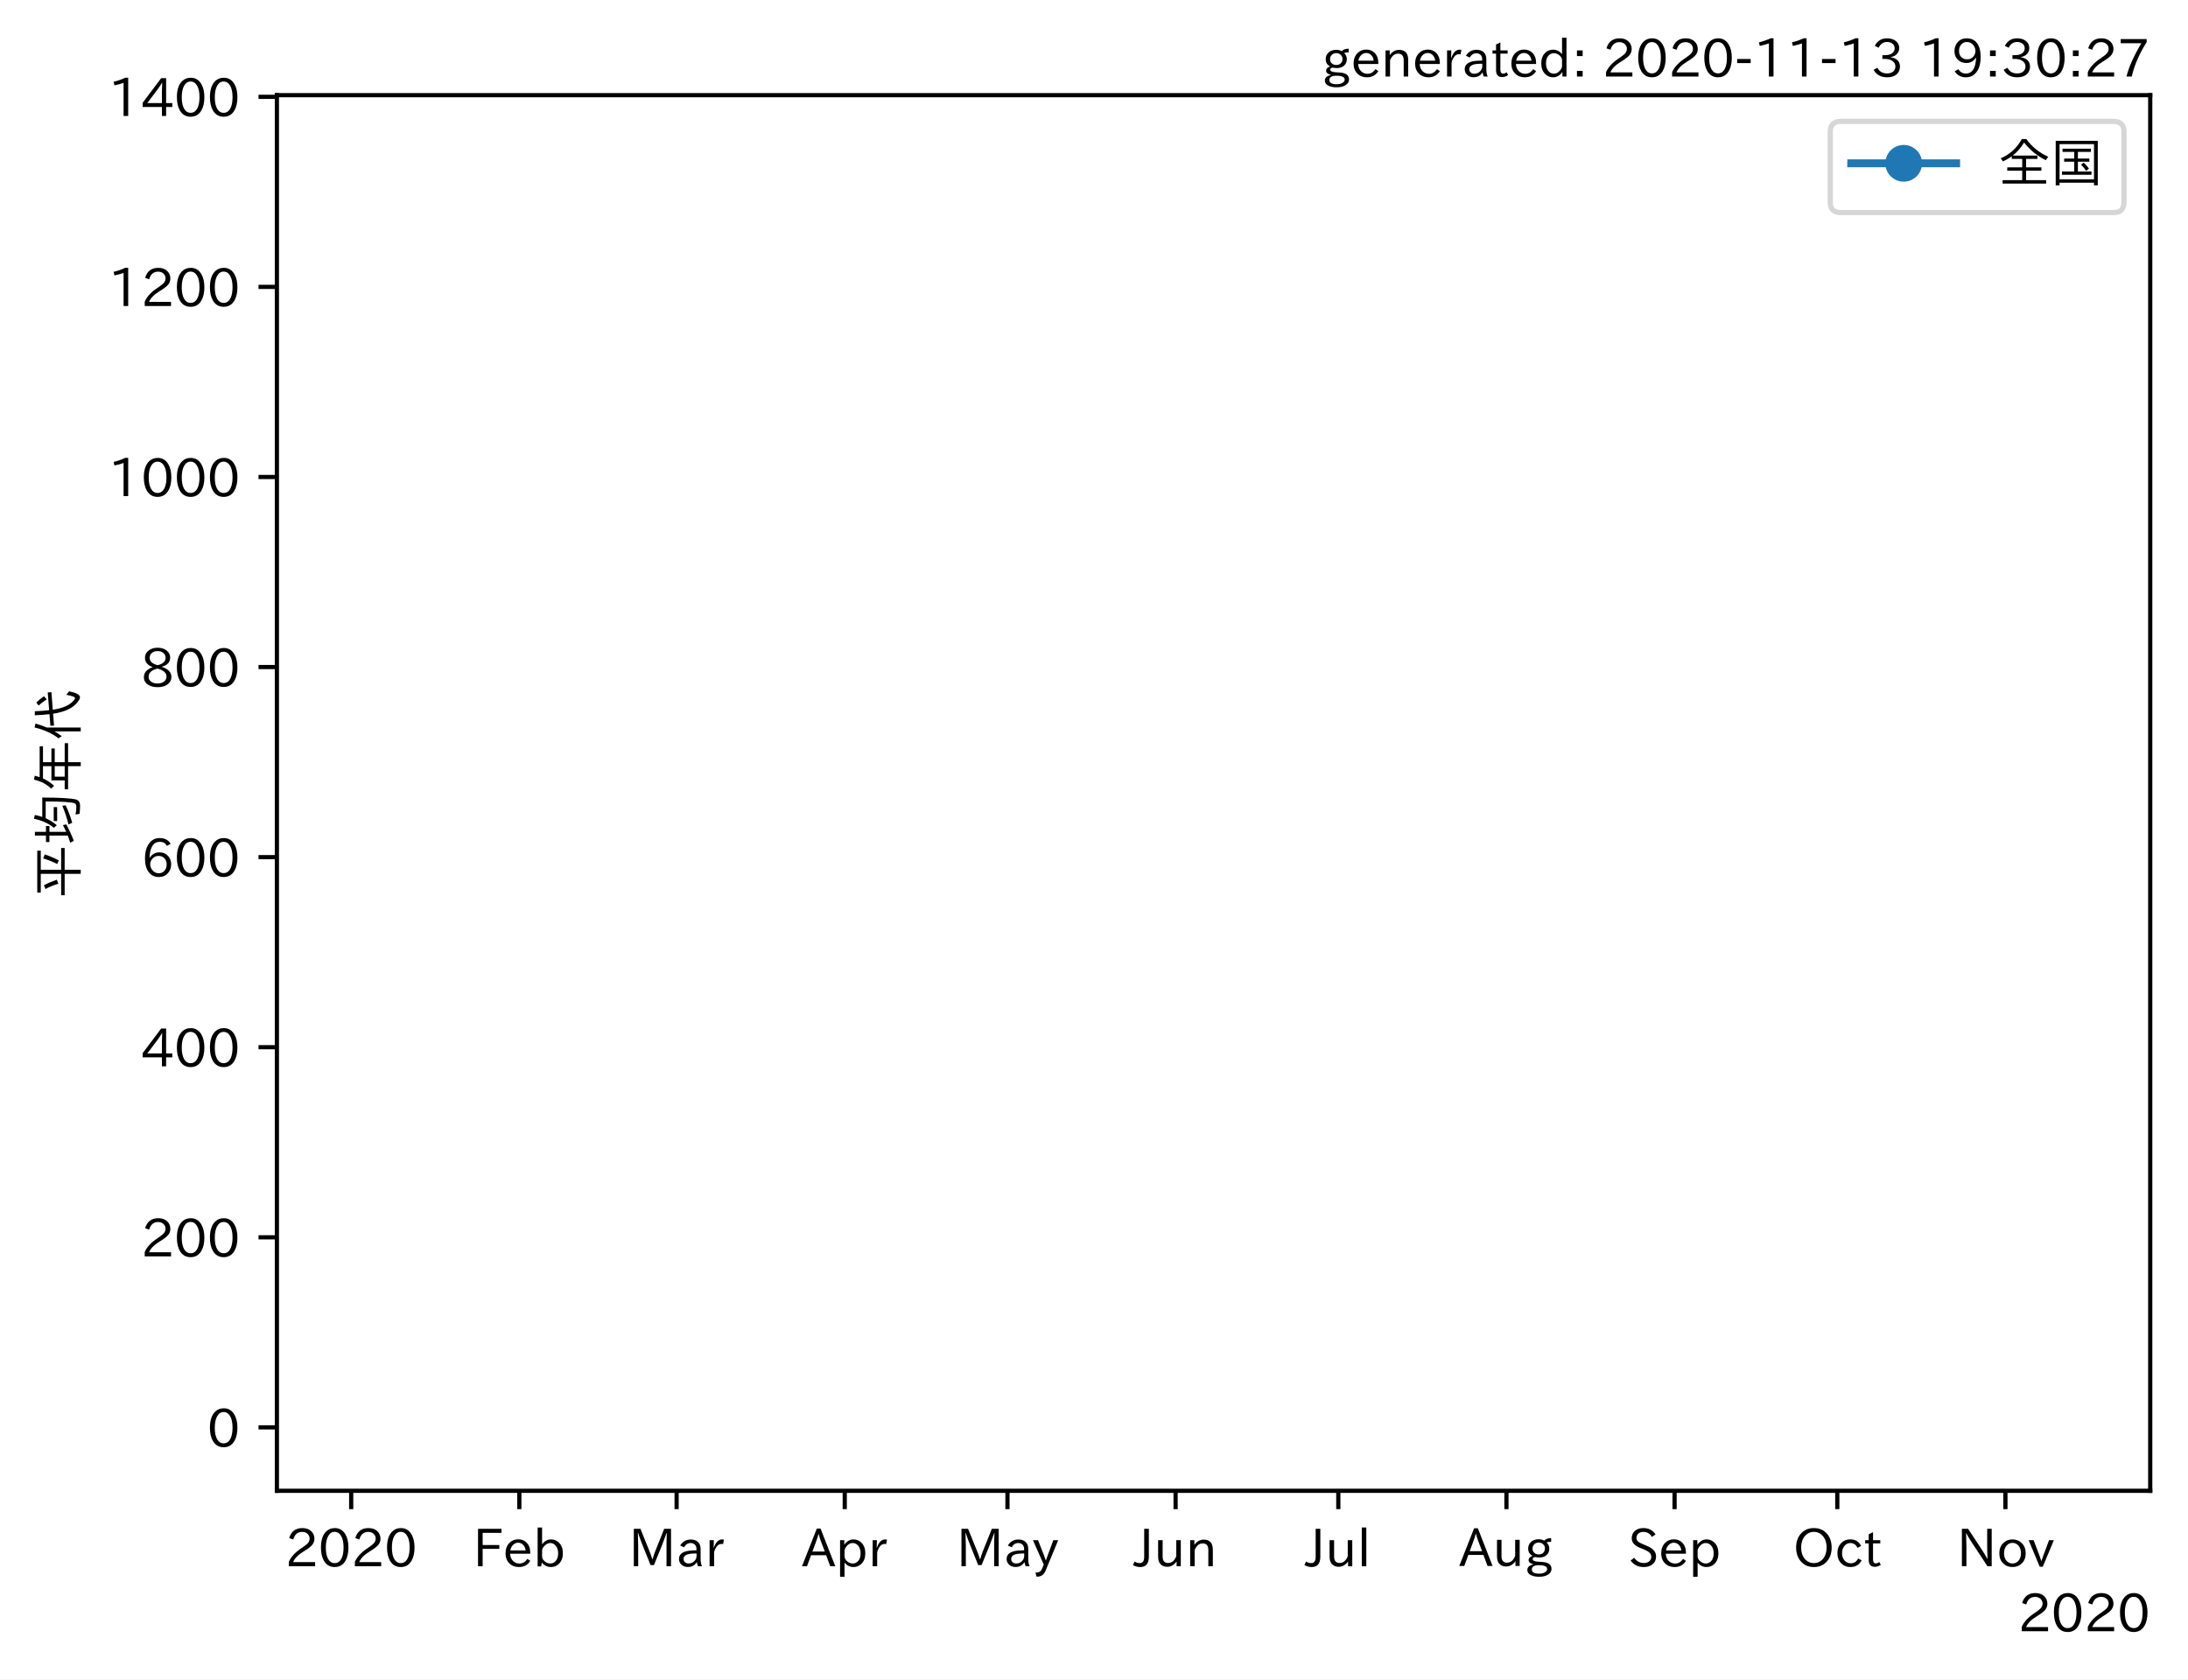
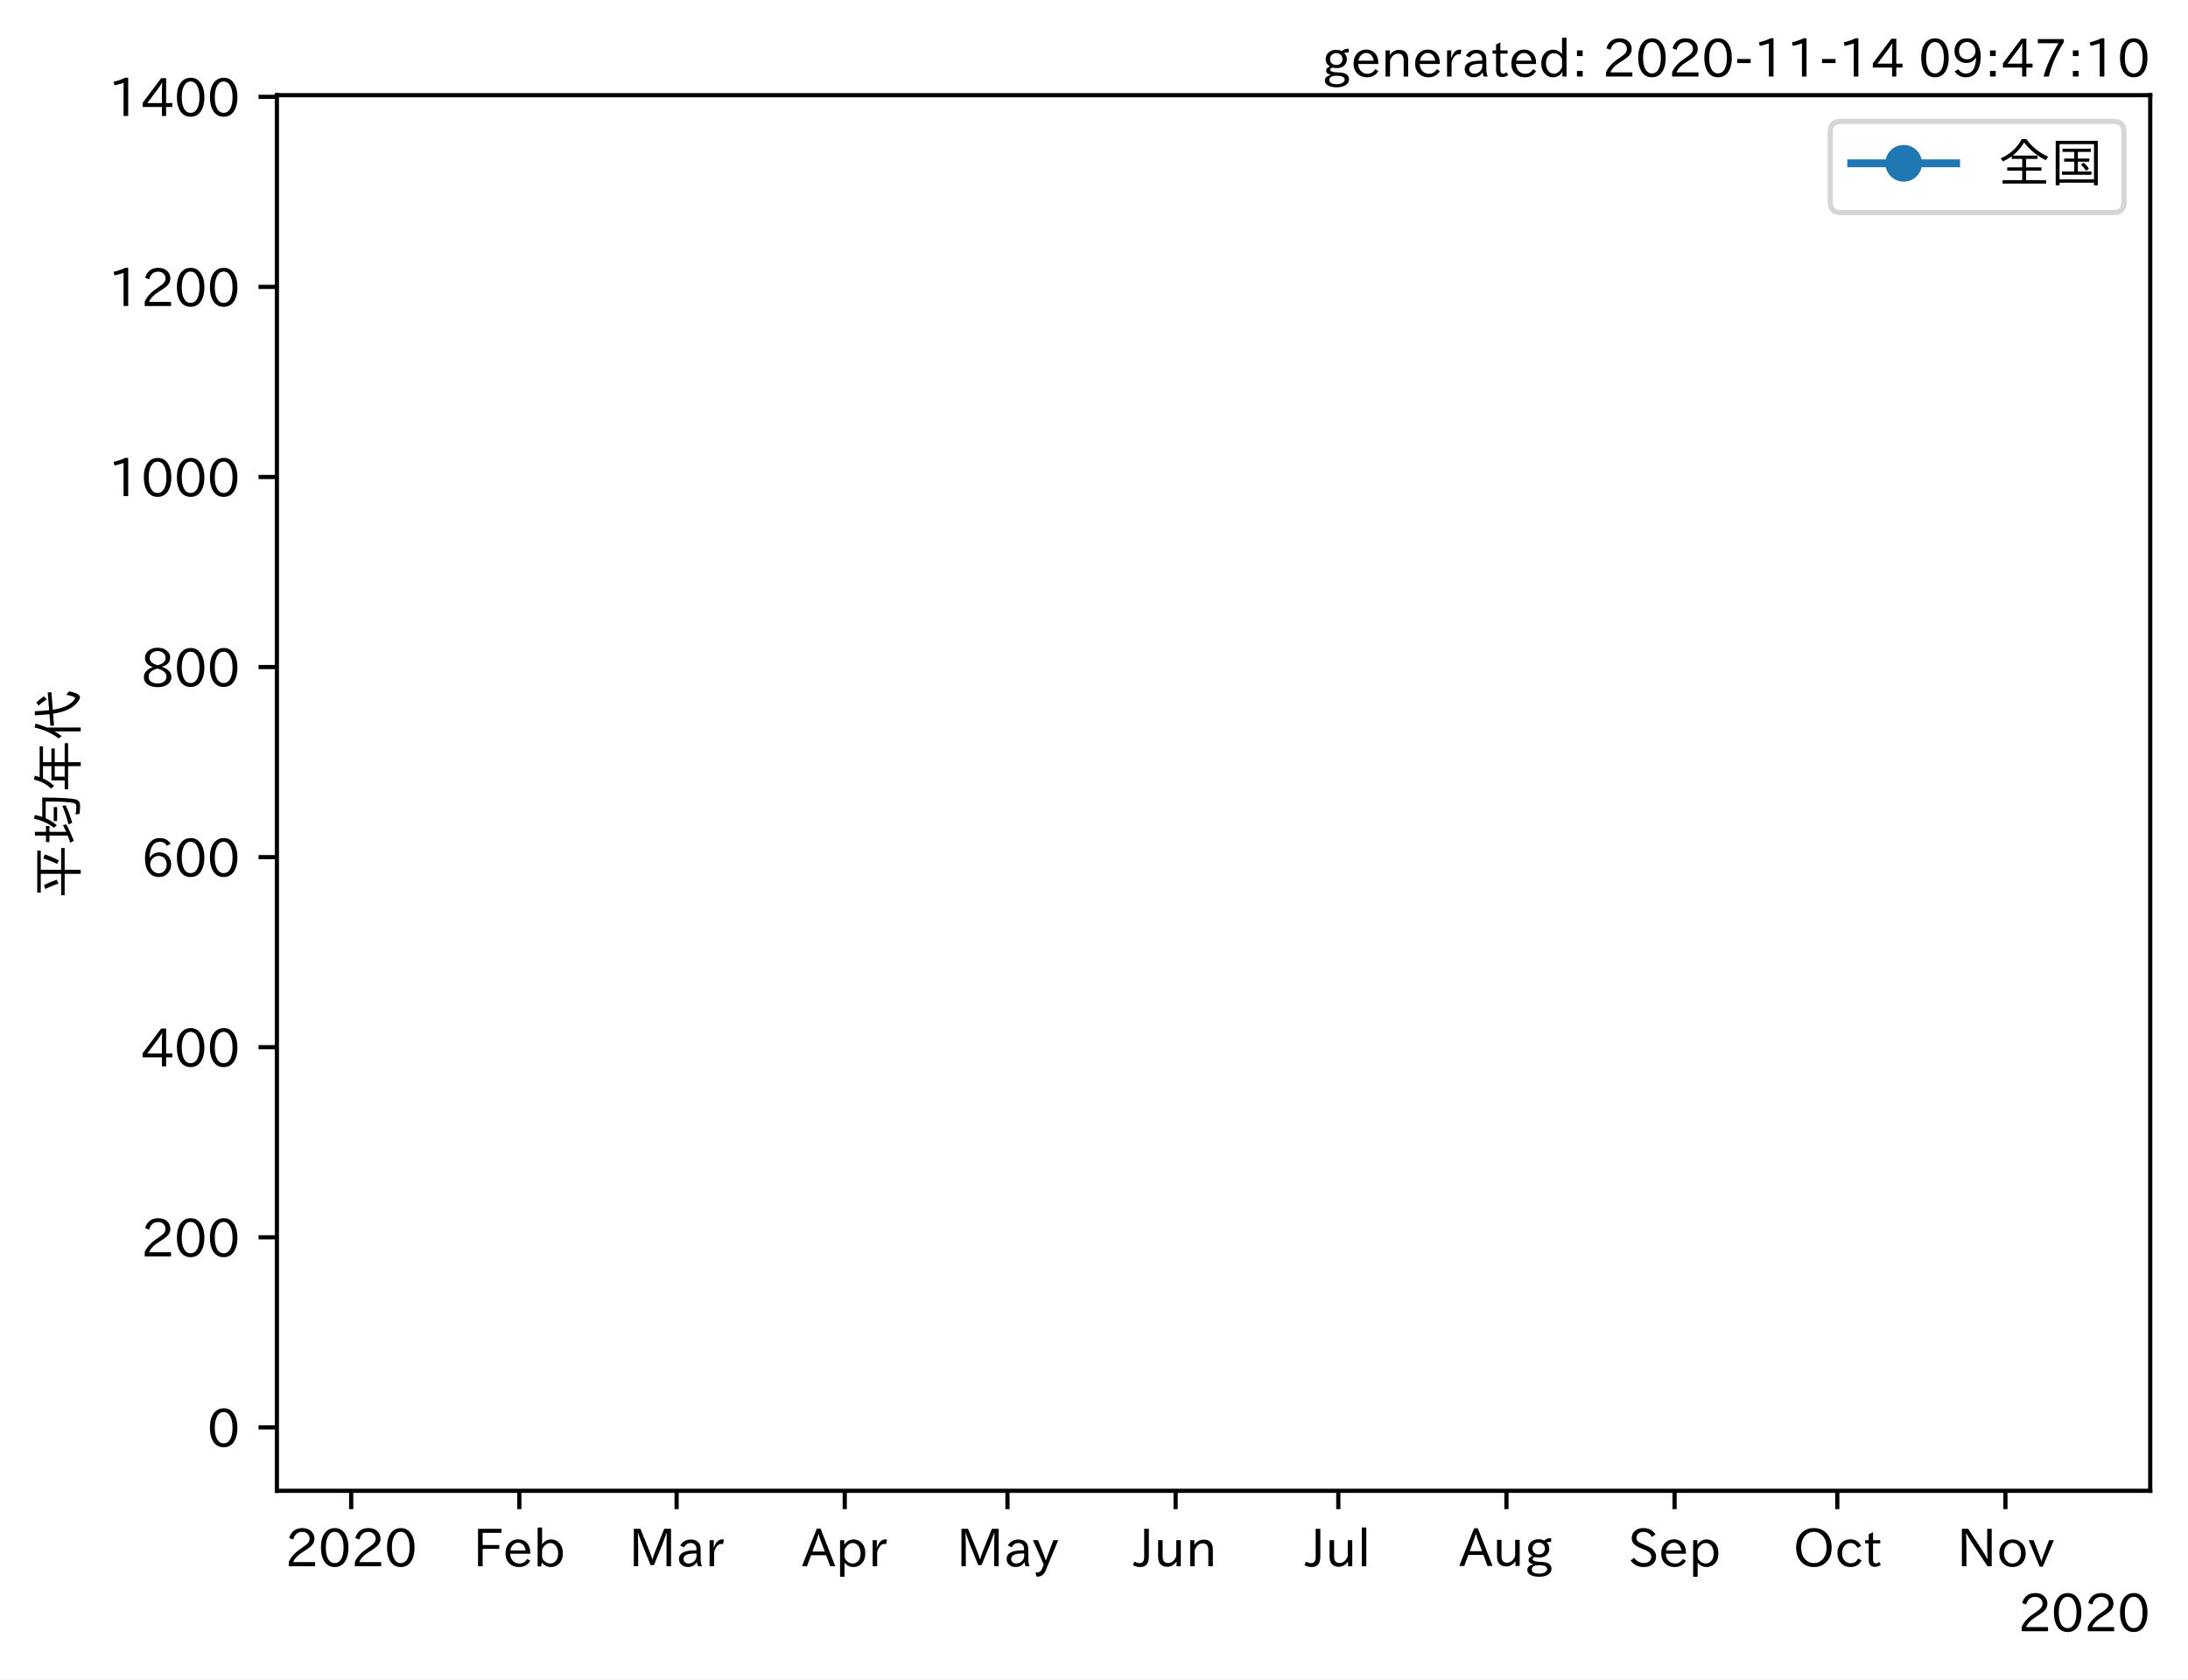
<svg xmlns="http://www.w3.org/2000/svg" xmlns:xlink="http://www.w3.org/1999/xlink" height="320.24pt" version="1.1" viewBox="0 0 417.104 320.24" width="417.104pt">
  <defs>
    <style type="text/css">*{stroke-linecap:butt;stroke-linejoin:round;}</style>
  </defs>
  <g id="figure_1">
    <g id="patch_1">
      <path d="M 0 320.24  L 417.104 320.24  L 417.104 0  L 0 0  z " style="fill:#ffffff;" />
    </g>
    <g id="axes_1">
      <g id="patch_2">
        <path d="M 52.784 284.259  L 409.904 284.259  L 409.904 18.147  L 52.784 18.147  z " style="fill:#ffffff;" />
      </g>
      <g id="matplotlib.axis_1">
        <g id="xtick_1">
          <g id="line2d_1">
            <defs>
-               <path d="M 0 0  L 0 3.5  " id="mded2add7dd" style="stroke:#000000;stroke-width:0.8;" />
+               <path d="M 0 0  L 0 3.5  " id="m4d1374d132" style="stroke:#000000;stroke-width:0.8;" />
            </defs>
            <g>
-               <use style="stroke:#000000;stroke-width:0.8;" x="66.949" xlink:href="#mded2add7dd" y="284.259" />
+               <use style="stroke:#000000;stroke-width:0.8;" x="66.949" xlink:href="#m4d1374d132" y="284.259" />
            </g>
          </g>
          <g id="text_1">
            <g transform="translate(54.35236 298.7493)scale(0.1 -0.1)">
              <defs>
                <path d="M 57.172 0.984  L 6.984 0.984  L 6.984 9.281  Q 12.891 23.047 29.594 34.422  L 32.375 36.281  Q 40.922 42.141 43.609 45.406  Q 46.688 49.266 46.688 53.812  Q 46.688 58.938 43.062 62.547  Q 39.062 66.547 32.562 66.547  Q 19.531 66.547 15.484 52  L 7.766 54.781  Q 13.328 73.828 33.062 73.828  Q 43.844 73.828 50.25 67.438  Q 55.859 61.672 55.859 53.516  Q 55.859 47.469 52.25 42.531  Q 48.922 37.75 36.969 30.281  L 34.859 29  Q 19.625 19.578 15.281 8.891  L 57.172 8.891  z " id="IPAexGothic-50" />
                <path d="M 31.844 73.828  Q 45.016 73.828 52.094 61.625  Q 57.719 51.953 57.719 36.625  Q 57.719 21.438 52.094 11.578  Q 45.125 -0.484 31.5 -0.484  Q 17.922 -0.484 10.938 11.578  Q 5.328 21.438 5.328 36.719  Q 5.328 58.016 15.625 67.719  Q 22.172 73.828 31.844 73.828  z M 31.5 66.656  Q 23.688 66.656 19.188 58.734  Q 14.594 50.734 14.594 36.625  Q 14.594 22.75 19.094 14.797  Q 23.641 6.984 31.5 6.984  Q 40.922 6.984 45.453 18.016  Q 48.438 25.344 48.438 37.109  Q 48.438 50.875 43.844 58.734  Q 39.203 66.656 31.5 66.656  z " id="IPAexGothic-48" />
              </defs>
              <use xlink:href="#IPAexGothic-50" />
              <use x="62.988" xlink:href="#IPAexGothic-48" />
              <use x="125.977" xlink:href="#IPAexGothic-50" />
              <use x="188.965" xlink:href="#IPAexGothic-48" />
            </g>
          </g>
        </g>
        <g id="xtick_2">
          <g id="line2d_2">
            <g>
-               <use style="stroke:#000000;stroke-width:0.8;" x="99.001" xlink:href="#mded2add7dd" y="284.259" />
+               <use style="stroke:#000000;stroke-width:0.8;" x="99.001" xlink:href="#m4d1374d132" y="284.259" />
            </g>
          </g>
          <g id="text_2">
            <g transform="translate(90.17768 298.7493)scale(0.1 -0.1)">
              <defs>
                <path d="M 54.203 64.703  L 18.312 64.703  L 18.312 41.5  L 50.094 41.5  L 50.094 34.188  L 18.312 34.188  L 18.312 0.984  L 9.516 0.984  L 9.516 72.406  L 54.203 72.406  z " id="IPAexGothic-70" />
                <path d="M 13.484 24.906  Q 13.922 16.266 18.891 11.281  Q 23.969 6.203 31.203 6.203  Q 40.719 6.203 46.297 15.094  L 51.906 11.375  Q 44.828 -0.484 30.172 -0.484  Q 19.094 -0.484 11.969 6.594  Q 4.781 13.812 4.781 25.641  Q 4.781 38.188 12.312 45.703  Q 19 52.391 29 52.391  Q 38.422 52.391 44.781 46.188  Q 51.906 38.969 51.906 26.906  L 51.906 24.906  z M 43.062 31.203  Q 42.328 37.984 38.281 41.891  Q 34.281 45.906 28.812 45.906  Q 22.469 45.906 17.969 40.484  Q 14.891 36.812 13.969 31.203  z " id="IPAexGothic-101" />
                <path d="M 17.578 42.672  Q 24.219 52.203 34.672 52.203  Q 43.562 52.203 49.859 45.906  Q 57.172 38.578 57.172 25.688  Q 57.172 13.094 49.859 5.812  Q 43.562 -0.484 34.469 -0.484  Q 24.359 -0.484 17 8.062  L 15.766 0.688  L 9.078 0.688  L 9.078 74.906  L 17.578 74.906  z M 17.578 31.203  L 17.578 19.578  Q 17.578 13.875 23.875 9.375  Q 28.172 6.297 33.109 6.297  Q 38.875 6.297 42.875 10.297  Q 48.188 15.766 48.188 25.484  Q 48.188 34.281 43.797 39.891  Q 39.453 45.312 33.203 45.312  Q 27.484 45.312 22.469 40.281  Q 17.578 35.406 17.578 31.203  z " id="IPAexGothic-98" />
              </defs>
              <use xlink:href="#IPAexGothic-70" />
              <use x="57.178" xlink:href="#IPAexGothic-101" />
              <use x="114.062" xlink:href="#IPAexGothic-98" />
            </g>
          </g>
        </g>
        <g id="xtick_3">
          <g id="line2d_3">
            <g>
-               <use style="stroke:#000000;stroke-width:0.8;" x="128.985" xlink:href="#mded2add7dd" y="284.259" />
+               <use style="stroke:#000000;stroke-width:0.8;" x="128.985" xlink:href="#m4d1374d132" y="284.259" />
            </g>
          </g>
          <g id="text_3">
            <g transform="translate(119.8758 298.7493)scale(0.1 -0.1)">
              <defs>
                <path d="M 80.422 0.984  L 71.828 0.984  L 71.828 39.594  Q 71.828 51.266 72.406 64.594  L 72.016 64.594  Q 68.062 53.266 63.531 41.797  L 47.906 3.266  L 41.406 3.266  L 25.641 42.578  Q 20.75 54.781 17.625 64.703  L 17.234 64.703  Q 17.828 48.922 17.828 39.891  L 17.828 0.984  L 9.516 0.984  L 9.516 72.406  L 22.125 72.406  L 39.109 30.375  Q 42.141 23 44.828 14.156  L 45.125 14.156  Q 47.312 22.125 50.531 30.172  L 67.438 72.406  L 80.422 72.406  z " id="IPAexGothic-77" />
                <path d="M 49.312 0.984  L 41.75 0.984  Q 39.984 4.734 39.547 8.688  L 39.203 8.688  Q 33.547 -0.391 22.312 -0.391  Q 14.594 -0.391 9.719 4.5  Q 5.422 8.797 5.422 14.984  Q 5.422 30.422 32.031 31.203  L 38.719 31.391  L 38.719 33.984  Q 38.719 39.203 35.75 42.188  Q 32.625 45.312 27.734 45.312  Q 19.344 45.312 15.141 37.156  L 7.719 40.578  Q 14.656 52 27.938 52  Q 37.109 52 42.047 46.875  Q 46.625 42.281 46.625 33.891  L 46.625 15.578  Q 46.625 6.25 49.312 0.984  z M 38.922 25.391  L 33.453 25.297  Q 14.109 24.859 14.109 14.891  Q 14.109 11.375 16.406 9.078  Q 19.234 6.297 23.828 6.297  Q 30.219 6.297 34.906 10.984  Q 38.922 15.141 38.922 21  z " id="IPAexGothic-97" />
                <path d="M 36.078 51.812  L 34.578 43.266  Q 32.906 43.609 31.594 43.609  Q 25.828 43.609 22.078 38.188  Q 17.391 31.344 17.391 26.172  L 17.391 0.984  L 8.797 0.984  L 8.797 50.781  L 16.891 50.781  L 16.5 35.984  L 16.703 35.984  Q 22.219 52.203 32.766 52.203  Q 34.469 52.203 36.078 51.812  z " id="IPAexGothic-114" />
              </defs>
              <use xlink:href="#IPAexGothic-77" />
              <use x="90.186" xlink:href="#IPAexGothic-97" />
              <use x="145.166" xlink:href="#IPAexGothic-114" />
            </g>
          </g>
        </g>
        <g id="xtick_4">
          <g id="line2d_4">
            <g>
-               <use style="stroke:#000000;stroke-width:0.8;" x="161.037" xlink:href="#mded2add7dd" y="284.259" />
+               <use style="stroke:#000000;stroke-width:0.8;" x="161.037" xlink:href="#m4d1374d132" y="284.259" />
            </g>
          </g>
          <g id="text_4">
            <g transform="translate(152.8948 298.7493)scale(0.1 -0.1)">
              <defs>
                <path d="M 63.375 0.984  L 53.812 0.984  L 45.906 22.016  L 17.188 22.016  L 9.422 0.984  L -0.094 0.984  L 28.219 72.906  L 35.297 72.906  z M 43.406 29.109  L 36.188 48.094  Q 33.203 56.062 31.688 62.5  L 31.391 62.5  Q 29.641 55.672 26.812 48.094  L 19.734 29.109  z " id="IPAexGothic-65" />
                <path d="M 16.797 42  Q 23.828 52.203 34.469 52.203  Q 43.266 52.203 49.562 45.906  Q 56.891 38.578 56.891 25.688  Q 56.891 13.141 49.656 5.812  Q 43.359 -0.484 34.375 -0.484  Q 24.516 -0.484 17.281 7.766  L 17.281 -19  L 8.797 -19  L 8.797 50.781  L 16.797 50.781  z M 17.281 30.469  L 17.281 20.172  Q 17.281 14.016 23.688 9.375  Q 27.984 6.297 32.906 6.297  Q 38.578 6.297 42.578 10.297  Q 47.906 15.578 47.906 25.484  Q 47.906 34.375 43.5 39.984  Q 39.109 45.312 32.812 45.312  Q 25.875 45.312 20.906 38.812  Q 17.281 34.125 17.281 30.469  z " id="IPAexGothic-112" />
              </defs>
              <use xlink:href="#IPAexGothic-65" />
              <use x="63.721" xlink:href="#IPAexGothic-112" />
              <use x="125.83" xlink:href="#IPAexGothic-114" />
            </g>
          </g>
        </g>
        <g id="xtick_5">
          <g id="line2d_5">
            <g>
-               <use style="stroke:#000000;stroke-width:0.8;" x="192.055" xlink:href="#mded2add7dd" y="284.259" />
+               <use style="stroke:#000000;stroke-width:0.8;" x="192.055" xlink:href="#m4d1374d132" y="284.259" />
            </g>
          </g>
          <g id="text_5">
            <g transform="translate(182.3354 298.7493)scale(0.1 -0.1)">
              <defs>
                <path d="M 48.781 50.781  L 24.609 -7.625  Q 19.969 -18.797 8.594 -18.797  L 7.469 -18.797  L 5.375 -10.984  L 6.984 -10.984  Q 15.141 -10.984 17.969 -3.719  L 21.188 4.297  L 0.594 50.781  L 10.297 50.781  L 21.297 22.797  Q 23.875 16.016 25.094 12.203  L 25.391 12.203  Q 27.344 18.266 29.109 22.797  L 39.5 50.781  z " id="IPAexGothic-121" />
              </defs>
              <use xlink:href="#IPAexGothic-77" />
              <use x="90.186" xlink:href="#IPAexGothic-97" />
              <use x="145.166" xlink:href="#IPAexGothic-121" />
            </g>
          </g>
        </g>
        <g id="xtick_6">
          <g id="line2d_6">
            <g>
-               <use style="stroke:#000000;stroke-width:0.8;" x="224.107" xlink:href="#mded2add7dd" y="284.259" />
+               <use style="stroke:#000000;stroke-width:0.8;" x="224.107" xlink:href="#m4d1374d132" y="284.259" />
            </g>
          </g>
          <g id="text_6">
            <g transform="translate(216.167 298.7493)scale(0.1 -0.1)">
              <defs>
                <path d="M 28.422 72.406  L 28.422 19.281  Q 28.422 -0.484 11.922 -0.484  Q 4.734 -0.484 -1.953 3.266  L 1.312 10.062  Q 5.906 6.984 10.844 6.984  Q 19.531 6.984 19.531 18.797  L 19.531 72.406  z " id="IPAexGothic-74" />
                <path d="M 51.312 0.984  L 43.312 0.984  L 43.312 10.062  Q 35.938 0 25.391 0  Q 16.75 0 11.922 5.859  Q 8.109 10.594 8.109 19.391  L 8.109 50.781  L 16.703 50.781  L 16.703 19.672  Q 16.703 7.281 27.094 7.281  Q 37.594 7.281 42.719 20.172  L 42.719 50.781  L 51.312 50.781  z " id="IPAexGothic-117" />
                <path d="M 52 0.984  L 43.406 0.984  L 43.406 31.891  Q 43.406 44.578 32.906 44.578  Q 22.312 44.578 17.391 31.891  L 17.391 0.984  L 8.797 0.984  L 8.797 50.781  L 16.797 50.781  L 16.797 41.797  Q 23.828 51.812 34.719 51.812  Q 52 51.812 52 32.375  z " id="IPAexGothic-110" />
              </defs>
              <use xlink:href="#IPAexGothic-74" />
              <use x="37.988" xlink:href="#IPAexGothic-117" />
              <use x="98.389" xlink:href="#IPAexGothic-110" />
            </g>
          </g>
        </g>
        <g id="xtick_7">
          <g id="line2d_7">
            <g>
-               <use style="stroke:#000000;stroke-width:0.8;" x="255.125" xlink:href="#mded2add7dd" y="284.259" />
+               <use style="stroke:#000000;stroke-width:0.8;" x="255.125" xlink:href="#m4d1374d132" y="284.259" />
            </g>
          </g>
          <g id="text_7">
            <g transform="translate(248.8553 298.7493)scale(0.1 -0.1)">
              <defs>
                <path d="M 17.672 0.984  L 9.078 0.984  L 9.078 74.906  L 17.672 74.906  z " id="IPAexGothic-108" />
              </defs>
              <use xlink:href="#IPAexGothic-74" />
              <use x="37.988" xlink:href="#IPAexGothic-117" />
              <use x="98.389" xlink:href="#IPAexGothic-108" />
            </g>
          </g>
        </g>
        <g id="xtick_8">
          <g id="line2d_8">
            <g>
-               <use style="stroke:#000000;stroke-width:0.8;" x="287.177" xlink:href="#mded2add7dd" y="284.259" />
+               <use style="stroke:#000000;stroke-width:0.8;" x="287.177" xlink:href="#m4d1374d132" y="284.259" />
            </g>
          </g>
          <g id="text_8">
            <g transform="translate(278.1947 298.6914)scale(0.1 -0.1)">
              <defs>
                <path d="M 20.797 17.969  Q 15.719 17.531 15.719 14.062  Q 15.719 9.578 27.547 8.984  L 33.297 8.688  Q 51.609 7.766 51.609 -4.594  Q 51.609 -10.938 45.703 -14.984  Q 39.359 -19.578 28.031 -19.578  Q 17.781 -19.578 11.531 -16.062  Q 5.516 -12.641 5.516 -6.688  Q 5.516 1.312 16.797 3.859  L 16.797 4.203  Q 7.906 6.453 7.906 12.156  Q 7.906 17.438 15.531 20.266  Q 7.125 24.609 7.125 34.078  Q 7.125 41.406 12.016 46.297  Q 17.625 51.906 27.156 51.906  Q 33.203 51.906 37.844 49.266  Q 41.406 53.953 50.922 54.109  L 50.922 47.078  Q 44.344 46.922 42.234 45.906  Q 47.406 40.828 47.406 33.891  Q 47.406 27 42.719 22.266  Q 37.5 17.094 28.328 17.094  Q 24.422 17.094 20.797 17.969  z M 27.094 45.609  Q 22.016 45.609 18.703 42.281  Q 15.438 39.016 15.438 34.078  Q 15.438 29.25 18.5 26.312  Q 21.828 23 27.438 23  Q 32.719 23 35.891 26.219  Q 39.109 29.391 39.109 34.422  Q 39.109 39.016 35.891 42.188  Q 32.516 45.609 27.094 45.609  z M 27.391 2.484  Q 14.109 2.484 14.109 -5.719  Q 14.109 -13.672 28.125 -13.672  Q 37.156 -13.672 41.219 -9.469  Q 43.312 -7.516 43.312 -4.891  Q 43.312 2.484 27.391 2.484  z " id="IPAexGothic-103" />
              </defs>
              <use xlink:href="#IPAexGothic-65" />
              <use x="63.721" xlink:href="#IPAexGothic-117" />
              <use x="124.121" xlink:href="#IPAexGothic-103" />
            </g>
          </g>
        </g>
        <g id="xtick_9">
          <g id="line2d_9">
            <g>
-               <use style="stroke:#000000;stroke-width:0.8;" x="319.229" xlink:href="#mded2add7dd" y="284.259" />
+               <use style="stroke:#000000;stroke-width:0.8;" x="319.229" xlink:href="#m4d1374d132" y="284.259" />
            </g>
          </g>
          <g id="text_9">
            <g transform="translate(310.3536 298.7493)scale(0.1 -0.1)">
              <defs>
                <path d="M 45.609 56.891  Q 40.047 66.547 28.953 66.547  Q 22.703 66.547 18.953 62.641  Q 16.062 59.422 16.062 55.219  Q 16.062 50.594 19.781 47.609  Q 22.562 45.516 31 42  L 34.375 40.578  Q 45.703 36.031 49.859 30.516  Q 53.469 25.688 53.469 19.672  Q 53.469 10.062 46.391 4.5  Q 39.984 -0.484 30.172 -0.484  Q 13.766 -0.484 4.891 11.969  L 11.766 17.188  Q 18.797 7.172 30.281 7.172  Q 35.75 7.172 39.594 9.766  Q 44.391 13.234 44.391 19  Q 44.391 23.484 40.875 27  Q 37.109 30.609 27 34.469  L 24.078 35.594  Q 7.078 42.094 7.078 54.391  Q 7.078 62.594 12.594 67.922  Q 18.797 73.828 29.109 73.828  Q 44.391 73.828 52.484 61.812  z " id="IPAexGothic-83" />
              </defs>
              <use xlink:href="#IPAexGothic-83" />
              <use x="58.496" xlink:href="#IPAexGothic-101" />
              <use x="115.381" xlink:href="#IPAexGothic-112" />
            </g>
          </g>
        </g>
        <g id="xtick_10">
          <g id="line2d_10">
            <g>
-               <use style="stroke:#000000;stroke-width:0.8;" x="350.247" xlink:href="#mded2add7dd" y="284.259" />
+               <use style="stroke:#000000;stroke-width:0.8;" x="350.247" xlink:href="#m4d1374d132" y="284.259" />
            </g>
          </g>
          <g id="text_10">
            <g transform="translate(341.8114 298.7493)scale(0.1 -0.1)">
              <defs>
                <path d="M 39.703 73.828  Q 54 73.828 63.188 64.656  Q 73.578 54.25 73.578 36.422  Q 73.578 19.047 62.984 8.594  Q 53.906 -0.484 39.703 -0.484  Q 25.594 -0.484 16.5 8.594  Q 5.906 19.047 5.906 36.812  Q 5.906 54.203 16.312 64.656  Q 25.484 73.828 39.703 73.828  z M 39.703 66.656  Q 30.516 66.656 23.922 60.062  Q 15.531 51.609 15.531 36.719  Q 15.531 21.734 23.922 13.484  Q 30.422 6.984 39.703 6.984  Q 48.922 6.984 55.562 13.484  Q 63.969 21.875 63.969 37.109  Q 63.969 51.516 55.469 60.062  Q 49.031 66.656 39.703 66.656  z " id="IPAexGothic-79" />
                <path d="M 51.078 12.25  Q 44.281 -0.484 29.688 -0.484  Q 19.188 -0.484 12.312 6.391  Q 4.891 13.922 4.891 25.984  Q 4.891 37.938 12.312 45.516  Q 19.094 52.297 29.391 52.297  Q 43.953 52.297 50.094 39.703  L 43.172 36.078  Q 38.812 45.312 29.688 45.312  Q 23.688 45.312 19.281 40.922  Q 13.766 35.406 13.766 25.781  Q 13.766 16.703 19.094 11.375  Q 23.781 6.688 30.562 6.688  Q 39.797 6.688 44.484 15.875  z " id="IPAexGothic-99" />
                <path d="M 33.203 3.766  Q 27.641 -0.094 21.828 -0.094  Q 10.203 -0.094 10.203 12.984  L 10.203 44.672  L 3.422 44.672  L 3.422 50.781  L 10.203 50.781  L 10.203 61.969  L 18.406 66.062  L 18.406 50.781  L 32.234 50.781  L 32.234 44.672  L 18.406 44.672  L 18.406 14.156  Q 18.406 6.5 23.641 6.5  Q 27.156 6.5 30.328 9.188  z " id="IPAexGothic-116" />
              </defs>
              <use xlink:href="#IPAexGothic-79" />
              <use x="79.688" xlink:href="#IPAexGothic-99" />
              <use x="134.082" xlink:href="#IPAexGothic-116" />
            </g>
          </g>
        </g>
        <g id="xtick_11">
          <g id="line2d_11">
            <g>
-               <use style="stroke:#000000;stroke-width:0.8;" x="382.298" xlink:href="#mded2add7dd" y="284.259" />
+               <use style="stroke:#000000;stroke-width:0.8;" x="382.298" xlink:href="#m4d1374d132" y="284.259" />
            </g>
          </g>
          <g id="text_11">
            <g transform="translate(373.05 298.7493)scale(0.1 -0.1)">
              <defs>
                <path d="M 66.312 0.984  L 58.297 0.984  L 26.516 49.219  Q 22.906 54.688 17.828 64.016  L 17.438 64.016  L 17.625 59.328  Q 18.109 43.797 18.109 38.578  L 18.109 0.984  L 9.516 0.984  L 9.516 72.406  L 21.344 72.406  L 48.641 30.906  Q 53.953 22.609 58.016 15.094  L 58.406 15.094  Q 57.719 29.641 57.719 38.578  L 57.719 72.406  L 66.312 72.406  z " id="IPAexGothic-78" />
                <path d="M 29.984 52.203  Q 40.531 52.203 47.75 45.125  Q 55.172 37.703 55.172 25.594  Q 55.172 13.875 47.906 6.594  Q 40.766 -0.484 29.984 -0.484  Q 19.188 -0.484 12.203 6.5  Q 4.891 13.766 4.891 25.875  Q 4.891 37.703 12.312 45.125  Q 19.391 52.203 29.984 52.203  z M 29.984 45.609  Q 23.734 45.609 19.391 41.109  Q 13.875 35.594 13.875 25.781  Q 13.875 16.109 19.281 10.688  Q 23.688 6.297 29.984 6.297  Q 36.422 6.297 40.766 10.797  Q 46.188 16.219 46.188 26.125  Q 46.188 35.453 40.672 41.109  Q 36.188 45.609 29.984 45.609  z " id="IPAexGothic-111" />
                <path d="M 48.484 50.781  L 27.297 0.094  L 21.484 0.094  L 0.391 50.781  L 9.812 50.781  L 20.906 21.688  L 23.781 13.188  L 24.516 10.984  L 24.812 10.984  Q 25.641 13.812 28.469 21.688  L 39.312 50.781  z " id="IPAexGothic-118" />
              </defs>
              <use xlink:href="#IPAexGothic-78" />
              <use x="75.977" xlink:href="#IPAexGothic-111" />
              <use x="136.377" xlink:href="#IPAexGothic-118" />
            </g>
          </g>
        </g>
        <g id="text_12">
          <g transform="translate(384.7106 311.1399)scale(0.1 -0.1)">
            <use xlink:href="#IPAexGothic-50" />
            <use x="62.988" xlink:href="#IPAexGothic-48" />
            <use x="125.977" xlink:href="#IPAexGothic-50" />
            <use x="188.965" xlink:href="#IPAexGothic-48" />
          </g>
        </g>
      </g>
      <g id="matplotlib.axis_2">
        <g id="ytick_1">
          <g id="line2d_12">
            <defs>
-               <path d="M 0 0  L -3.5 0  " id="mf77244c42a" style="stroke:#000000;stroke-width:0.8;" />
+               <path d="M 0 0  L -3.5 0  " id="m777c8a461e" style="stroke:#000000;stroke-width:0.8;" />
            </defs>
            <g>
-               <use style="stroke:#000000;stroke-width:0.8;" x="52.784" xlink:href="#mf77244c42a" y="272.163" />
+               <use style="stroke:#000000;stroke-width:0.8;" x="52.784" xlink:href="#m777c8a461e" y="272.163" />
            </g>
          </g>
          <g id="text_13">
            <g transform="translate(39.48594 275.9079)scale(0.1 -0.1)">
              <use xlink:href="#IPAexGothic-48" />
            </g>
          </g>
        </g>
        <g id="ytick_2">
          <g id="line2d_13">
            <g>
-               <use style="stroke:#000000;stroke-width:0.8;" x="52.784" xlink:href="#mf77244c42a" y="235.92" />
+               <use style="stroke:#000000;stroke-width:0.8;" x="52.784" xlink:href="#m777c8a461e" y="235.92" />
            </g>
          </g>
          <g id="text_14">
            <g transform="translate(26.88906 239.6652)scale(0.1 -0.1)">
              <use xlink:href="#IPAexGothic-50" />
              <use x="62.988" xlink:href="#IPAexGothic-48" />
              <use x="125.977" xlink:href="#IPAexGothic-48" />
            </g>
          </g>
        </g>
        <g id="ytick_3">
          <g id="line2d_14">
            <g>
-               <use style="stroke:#000000;stroke-width:0.8;" x="52.784" xlink:href="#mf77244c42a" y="199.677" />
+               <use style="stroke:#000000;stroke-width:0.8;" x="52.784" xlink:href="#m777c8a461e" y="199.677" />
            </g>
          </g>
          <g id="text_15">
            <g transform="translate(26.88906 203.4225)scale(0.1 -0.1)">
              <defs>
                <path d="M 59.578 18.109  L 47.797 18.109  L 47.797 0.984  L 39.797 0.984  L 39.797 18.109  L 3.078 18.109  L 3.078 26.125  L 38.375 73.094  L 47.797 73.094  L 47.797 25.531  L 59.578 25.531  z M 40.281 64.203  L 39.984 64.203  Q 35.594 57.125 31.297 51.312  L 11.859 25.531  L 39.797 25.531  L 39.797 49.125  Q 39.797 54.391 40.281 64.203  z " id="IPAexGothic-52" />
              </defs>
              <use xlink:href="#IPAexGothic-52" />
              <use x="62.988" xlink:href="#IPAexGothic-48" />
              <use x="125.977" xlink:href="#IPAexGothic-48" />
            </g>
          </g>
        </g>
        <g id="ytick_4">
          <g id="line2d_15">
            <g>
-               <use style="stroke:#000000;stroke-width:0.8;" x="52.784" xlink:href="#mf77244c42a" y="163.435" />
+               <use style="stroke:#000000;stroke-width:0.8;" x="52.784" xlink:href="#m777c8a461e" y="163.435" />
            </g>
          </g>
          <g id="text_16">
            <g transform="translate(26.88906 167.1798)scale(0.1 -0.1)">
              <defs>
                <path d="M 16.5 36.375  Q 23.578 46.578 34.906 46.578  Q 45.406 46.578 51.812 39.266  Q 57.422 32.906 57.422 23.781  Q 57.422 13.812 51.125 6.781  Q 44.578 -0.484 34.031 -0.484  Q 21.484 -0.484 14.406 9.078  Q 7.516 18.406 7.516 34.812  Q 7.516 53.516 15.828 64.203  Q 23.344 73.828 35.5 73.828  Q 49.859 73.828 56.391 62.891  L 49.219 58.984  Q 45.219 66.656 35.938 66.656  Q 17.484 66.656 16.109 36.375  z M 33.453 39.797  Q 26.312 39.797 21.625 34.469  Q 17.438 29.688 17.438 24.078  Q 17.438 18.062 21.141 13.188  Q 26.125 6.688 33.734 6.688  Q 41.703 6.688 45.953 13.188  Q 48.828 17.625 48.828 23.484  Q 48.828 30.375 45.016 34.812  Q 40.625 39.797 33.453 39.797  z " id="IPAexGothic-54" />
              </defs>
              <use xlink:href="#IPAexGothic-54" />
              <use x="62.988" xlink:href="#IPAexGothic-48" />
              <use x="125.977" xlink:href="#IPAexGothic-48" />
            </g>
          </g>
        </g>
        <g id="ytick_5">
          <g id="line2d_16">
            <g>
-               <use style="stroke:#000000;stroke-width:0.8;" x="52.784" xlink:href="#mf77244c42a" y="127.192" />
+               <use style="stroke:#000000;stroke-width:0.8;" x="52.784" xlink:href="#m777c8a461e" y="127.192" />
            </g>
          </g>
          <g id="text_17">
            <g transform="translate(26.88906 130.9372)scale(0.1 -0.1)">
              <defs>
                <path d="M 39.703 37.891  Q 57.812 31.734 57.812 18.703  Q 57.812 8.453 48.438 3.078  Q 41.609 -0.875 31.5 -0.875  Q 21.344 -0.875 14.5 3.078  Q 5.422 8.297 5.422 18.406  Q 5.422 31.062 22.016 37.203  L 22.016 37.5  Q 7.516 42.719 7.516 54.828  Q 7.516 64.062 15.328 69.625  Q 21.969 74.312 31.547 74.312  Q 42.234 74.312 48.922 68.797  Q 55.516 63.578 55.516 55.719  Q 55.516 42.281 39.703 38.188  z M 31.594 41.016  Q 46.828 44.625 46.828 55.125  Q 46.828 61.188 41.797 64.844  Q 37.703 67.922 31.5 67.922  Q 25.094 67.922 20.797 64.5  Q 16.406 60.891 16.406 55.031  Q 16.406 49.219 21.094 45.703  Q 23.344 43.891 26.906 42.531  Q 31 40.875 31.594 41.016  z M 30.906 34.516  Q 14.406 30.172 14.406 19  Q 14.406 12.109 20.516 8.688  Q 25.094 6.109 31.391 6.109  Q 40.234 6.109 45.016 10.891  Q 48.531 14.406 48.531 19.531  Q 48.531 24.906 43.656 28.906  Q 40.766 31.156 36.719 32.812  Q 31.984 34.719 30.906 34.516  z " id="IPAexGothic-56" />
              </defs>
              <use xlink:href="#IPAexGothic-56" />
              <use x="62.988" xlink:href="#IPAexGothic-48" />
              <use x="125.977" xlink:href="#IPAexGothic-48" />
            </g>
          </g>
        </g>
        <g id="ytick_6">
          <g id="line2d_17">
            <g>
-               <use style="stroke:#000000;stroke-width:0.8;" x="52.784" xlink:href="#mf77244c42a" y="90.949" />
+               <use style="stroke:#000000;stroke-width:0.8;" x="52.784" xlink:href="#m777c8a461e" y="90.949" />
            </g>
          </g>
          <g id="text_18">
            <g transform="translate(20.59062 94.69445)scale(0.1 -0.1)">
              <defs>
                <path d="M 38.484 0.984  L 29.688 0.984  L 29.688 64.109  Q 21.438 61.281 12.312 59.328  L 10.688 66.109  Q 23.734 69.391 32.906 73.922  L 38.484 73.922  z " id="IPAexGothic-49" />
              </defs>
              <use xlink:href="#IPAexGothic-49" />
              <use x="62.988" xlink:href="#IPAexGothic-48" />
              <use x="125.977" xlink:href="#IPAexGothic-48" />
              <use x="188.965" xlink:href="#IPAexGothic-48" />
            </g>
          </g>
        </g>
        <g id="ytick_7">
          <g id="line2d_18">
            <g>
-               <use style="stroke:#000000;stroke-width:0.8;" x="52.784" xlink:href="#mf77244c42a" y="54.706" />
+               <use style="stroke:#000000;stroke-width:0.8;" x="52.784" xlink:href="#m777c8a461e" y="54.706" />
            </g>
          </g>
          <g id="text_19">
            <g transform="translate(20.59062 58.45176)scale(0.1 -0.1)">
              <use xlink:href="#IPAexGothic-49" />
              <use x="62.988" xlink:href="#IPAexGothic-50" />
              <use x="125.977" xlink:href="#IPAexGothic-48" />
              <use x="188.965" xlink:href="#IPAexGothic-48" />
            </g>
          </g>
        </g>
        <g id="ytick_8">
          <g id="line2d_19">
            <g>
-               <use style="stroke:#000000;stroke-width:0.8;" x="52.784" xlink:href="#mf77244c42a" y="18.464" />
+               <use style="stroke:#000000;stroke-width:0.8;" x="52.784" xlink:href="#m777c8a461e" y="18.464" />
            </g>
          </g>
          <g id="text_20">
            <g transform="translate(20.59062 22.20906)scale(0.1 -0.1)">
              <use xlink:href="#IPAexGothic-49" />
              <use x="62.988" xlink:href="#IPAexGothic-52" />
              <use x="125.977" xlink:href="#IPAexGothic-48" />
              <use x="188.965" xlink:href="#IPAexGothic-48" />
            </g>
          </g>
        </g>
        <g id="text_21">
          <g transform="translate(14.69063 171.2026)rotate(-90)scale(0.1 -0.1)">
            <defs>
              <path d="M 53.469 69.188  L 53.469 30.328  L 95.062 30.328  L 95.062 23.641  L 53.469 23.641  L 53.469 -6.984  L 45.844 -6.984  L 45.844 23.641  L 5.031 23.641  L 5.031 30.328  L 45.844 30.328  L 45.844 69.188  L 10.016 69.188  L 10.016 75.875  L 90.047 75.875  L 90.047 69.188  z M 27 35.594  Q 23.25 48.344 16.891 60.297  L 24.125 63.094  Q 29.297 53.469 34.719 38.625  z M 64.594 37.891  Q 70.453 49.031 75.203 64.5  L 82.906 61.625  Q 77.875 46.969 71.391 34.812  z " id="IPAexGothic-24179" />
              <path d="M 18.844 59.281  L 18.844 80.375  L 25.922 80.375  L 25.922 59.281  L 37.016 59.281  L 37.016 52.688  L 25.922 52.688  L 25.922 20.703  Q 32.469 23.641 38.812 26.906  L 40.094 20.516  Q 24.312 12.109 8.734 6.203  L 5.219 13.094  Q 12.547 15.234 18.844 17.781  L 18.844 52.688  L 6.453 52.688  L 6.453 59.281  z M 54.297 66.312  L 91.312 66.312  Q 91.156 17.672 87.797 2.875  Q 85.844 -5.719 75.594 -5.719  Q 68.266 -5.719 60.297 -4.781  L 58.891 2.875  Q 66.266 1.375 73.922 1.375  Q 79.047 1.375 80.422 4.781  Q 83.734 14.359 83.891 59.812  L 51.812 59.812  Q 47.078 48.734 38.531 38.625  L 33.594 44.188  Q 46 59.188 50.922 82.234  L 58.109 80.422  Q 56.547 72.859 54.297 66.312  z M 46.484 44.484  L 73.094 44.484  L 73.094 37.984  L 46.484 37.984  z M 39.984 16.312  Q 58.547 20.906 75.594 28.078  L 76.422 21.688  Q 59.859 13.922 43.219 9.188  z " id="IPAexGothic-22343" />
              <path d="M 27.688 64.984  Q 22.562 53.469 13.672 43.797  L 8.25 49.469  Q 20.656 61.578 25.484 82.172  L 32.953 80.562  Q 31.156 74.359 30.172 71.297  L 88.969 71.297  L 88.969 64.984  L 58.688 64.984  L 58.688 48.875  L 84.906 48.875  L 84.906 42.578  L 58.688 42.578  L 58.688 23.578  L 94.969 23.578  L 94.969 17.094  L 58.688 17.094  L 58.688 -7.031  L 51.172 -7.031  L 51.172 17.094  L 6.984 17.094  L 6.984 23.578  L 23.969 23.578  L 23.969 48.875  L 51.172 48.875  L 51.172 64.984  z M 51.172 42.578  L 31.156 42.578  L 31.156 23.578  L 51.172 23.578  z " id="IPAexGothic-24180" />
              <path d="M 24.812 57.625  L 24.812 -6.984  L 17.484 -6.984  L 17.484 43.016  Q 14.016 36.812 8.297 29.203  L 4.203 35.297  Q 18.562 54 24.906 81  L 32.328 79.203  Q 28.859 67.047 24.812 57.625  z M 51.219 45.703  L 28.516 43.891  L 28.078 50.781  L 50.297 52.594  Q 48.922 63.875 48.188 80.516  L 55.812 80.516  Q 56.594 63.094 57.812 53.219  L 91.703 55.906  L 92.188 48.875  L 58.688 46.297  Q 58.734 46.188 58.797 45.906  Q 58.844 45.562 58.891 45.406  Q 62.359 21.969 72.406 10.406  Q 77.984 3.906 81 3.906  Q 84.234 3.906 87.203 20.516  L 93.891 15.188  Q 89.547 -5.609 82.516 -5.609  Q 78.766 -5.609 72.016 0.094  Q 56.109 13.281 51.312 44.828  Q 51.219 45.125 51.219 45.703  z M 78.328 57.812  Q 73.531 65.922 66.703 73.188  L 72.406 77.688  Q 78.906 71.188 84.516 63.094  z " id="IPAexGothic-20195" />
            </defs>
            <use xlink:href="#IPAexGothic-24179" />
            <use x="100" xlink:href="#IPAexGothic-22343" />
            <use x="200" xlink:href="#IPAexGothic-24180" />
            <use x="300" xlink:href="#IPAexGothic-20195" />
          </g>
        </g>
      </g>
      <g id="line2d_20" />
      <g id="patch_3">
        <path d="M 52.784 284.259  L 52.784 18.147  " style="fill:none;stroke:#000000;stroke-linecap:square;stroke-linejoin:miter;stroke-width:0.8;" />
      </g>
      <g id="patch_4">
        <path d="M 409.904 284.259  L 409.904 18.147  " style="fill:none;stroke:#000000;stroke-linecap:square;stroke-linejoin:miter;stroke-width:0.8;" />
      </g>
      <g id="patch_5">
        <path d="M 52.784 284.259  L 409.904 284.259  " style="fill:none;stroke:#000000;stroke-linecap:square;stroke-linejoin:miter;stroke-width:0.8;" />
      </g>
      <g id="patch_6">
        <path d="M 52.784 18.147  L 409.904 18.147  " style="fill:none;stroke:#000000;stroke-linecap:square;stroke-linejoin:miter;stroke-width:0.8;" />
      </g>
      <g id="legend_1">
        <g id="patch_7">
          <path d="M 350.904 40.537  L 402.904 40.537  Q 404.904 40.537 404.904 38.537  L 404.904 25.147  Q 404.904 23.147 402.904 23.147  L 350.904 23.147  Q 348.904 23.147 348.904 25.147  L 348.904 38.537  Q 348.904 40.537 350.904 40.537  z " style="fill:#ffffff;opacity:0.8;stroke:#cccccc;stroke-linejoin:miter;" />
        </g>
        <g id="line2d_21">
          <path d="M 352.904 31.137  L 372.904 31.137  " style="fill:none;stroke:#1f77b4;stroke-linecap:square;stroke-width:1.5;" />
        </g>
        <g id="line2d_22">
          <defs>
-             <path d="M 0 3  C 0.796 3 1.559 2.684 2.121 2.121  C 2.684 1.559 3 0.796 3 0  C 3 -0.796 2.684 -1.559 2.121 -2.121  C 1.559 -2.684 0.796 -3 0 -3  C -0.796 -3 -1.559 -2.684 -2.121 -2.121  C -2.684 -1.559 -3 -0.796 -3 0  C -3 0.796 -2.684 1.559 -2.121 2.121  C -1.559 2.684 -0.796 3 0 3  z " id="mb243fda2d2" style="stroke:#1f77b4;" />
+             <path d="M 0 3  C 0.796 3 1.559 2.684 2.121 2.121  C 2.684 1.559 3 0.796 3 0  C 3 -0.796 2.684 -1.559 2.121 -2.121  C 1.559 -2.684 0.796 -3 0 -3  C -0.796 -3 -1.559 -2.684 -2.121 -2.121  C -2.684 -1.559 -3 -0.796 -3 0  C -3 0.796 -2.684 1.559 -2.121 2.121  C -1.559 2.684 -0.796 3 0 3  z " id="m3f1c42ead3" style="stroke:#1f77b4;" />
          </defs>
          <g>
-             <use style="fill:#1f77b4;stroke:#1f77b4;" x="362.904" xlink:href="#mb243fda2d2" y="31.137" />
+             <use style="fill:#1f77b4;stroke:#1f77b4;" x="362.904" xlink:href="#m3f1c42ead3" y="31.137" />
          </g>
        </g>
        <g id="text_22">
          <g transform="translate(380.9044 34.63725)scale(0.1 -0.1)">
            <defs>
              <path d="M 53.375 43.406  L 53.375 27.297  L 82.562 27.297  L 82.562 20.906  L 53.375 20.906  L 53.375 2.875  L 91.547 2.875  L 91.547 -3.609  L 8.547 -3.609  L 8.547 2.875  L 45.953 2.875  L 45.953 20.906  L 17.438 20.906  L 17.438 27.297  L 45.953 27.297  L 45.953 43.406  L 26.031 43.406  L 26.031 48.297  Q 18.562 42.875 9.328 38.625  L 4.938 44.484  Q 31.344 55.766 45.125 81.203  L 53.766 81.203  Q 70.172 58.797 95.562 47.516  L 90.875 40.922  Q 66.109 53.328 49.562 74.609  Q 40.672 59.906 27.938 49.703  L 75.047 49.703  L 75.047 43.406  z " id="IPAexGothic-20840" />
              <path d="M 52.094 56.688  L 52.094 44.094  L 73.875 44.094  L 73.875 38.094  L 52.094 38.094  L 52.094 19.391  L 77.984 19.391  L 77.984 13.094  L 21.828 13.094  L 21.828 19.391  L 45.125 19.391  L 45.125 38.094  L 25.922 38.094  L 25.922 44.094  L 45.125 44.094  L 45.125 56.688  L 22.797 56.688  L 22.797 62.891  L 76.906 62.891  L 76.906 56.688  z M 67.922 20.516  Q 63.578 26.953 58.109 32.422  L 63.141 36.281  Q 68.562 31.453 73.188 25  z M 89.984 77.875  L 89.984 -6.984  L 82.812 -6.984  L 82.812 -2  L 17.141 -2  L 17.141 -6.984  L 9.812 -6.984  L 9.812 77.875  z M 17.141 71.578  L 17.141 4.297  L 82.812 4.297  L 82.812 71.578  z " id="IPAexGothic-22269" />
            </defs>
            <use xlink:href="#IPAexGothic-20840" />
            <use x="100" xlink:href="#IPAexGothic-22269" />
          </g>
        </g>
      </g>
    </g>
    <g id="text_23">
      <g transform="translate(252.0091 14.69063)scale(0.1 -0.1)">
        <defs>
          <path d="M 52.984 0.984  L 45.172 0.984  L 45.172 9.672  Q 38.141 -0.484 27.391 -0.484  Q 18.453 -0.484 12.312 5.812  Q 4.891 13.188 4.891 25.984  Q 4.891 38.531 12.062 45.906  Q 18.266 52.203 27.391 52.203  Q 37.25 52.203 44.484 43.891  L 44.484 74.906  L 52.984 74.906  z M 44.484 20.359  L 44.484 32.766  Q 44.484 37.703 38.375 42.281  Q 34.078 45.406 28.953 45.406  Q 23.188 45.406 19.188 41.406  Q 13.875 36.078 13.875 26.219  Q 13.875 17.328 18.266 11.719  Q 22.516 6.391 28.859 6.391  Q 36.281 6.391 41.5 13.672  Q 44.484 17.719 44.484 20.359  z " id="IPAexGothic-100" />
          <path d="M 21.391 39.984  L 10.5 39.984  L 10.5 50.781  L 21.391 50.781  z M 21.391 0.984  L 10.5 0.984  L 10.5 11.766  L 21.391 11.766  z " id="IPAexGothic-58" />
          <path id="IPAexGothic-32" />
          <path d="M 30.766 26.609  L 4.984 26.609  L 4.984 34.422  L 30.766 34.422  z " id="IPAexGothic-45" />
-           <path d="M 37.203 37.797  Q 54.781 34.625 54.781 19.969  Q 54.781 11.188 48.875 5.562  Q 42.328 -0.484 30.375 -0.484  Q 12.453 -0.484 4.5 13.766  L 11.812 17.672  Q 17.328 6.891 30.281 6.891  Q 37.891 6.891 42.094 10.797  Q 46.094 14.5 46.094 20.172  Q 46.094 26.859 40.094 30.906  Q 34.625 34.578 25.688 34.578  L 21.297 34.578  L 21.297 41.703  L 25.875 41.703  Q 34.859 41.703 39.594 45.125  Q 44.672 48.734 44.672 54.828  Q 44.672 61.469 38.969 64.656  Q 35.297 66.844 30.172 66.844  Q 19.344 66.844 14.109 55.906  L 6.781 59.422  Q 14.016 73.828 30.281 73.828  Q 40.578 73.828 46.969 68.656  Q 53.375 63.578 53.375 55.219  Q 53.375 47.312 47.172 42.281  Q 43.172 39.062 37.203 38.188  z " id="IPAexGothic-51" />
          <path d="M 46.625 36.812  Q 39.75 26.812 28.328 26.812  Q 19.578 26.812 13.234 32.125  Q 5.719 38.422 5.719 49.422  Q 5.719 59.578 12.016 66.656  Q 18.453 73.828 29.203 73.828  Q 43.75 73.828 50.641 61.719  Q 55.609 52.781 55.609 38.625  Q 55.609 19.531 47.516 9.188  Q 39.891 -0.484 27.641 -0.484  Q 13.422 -0.484 6.109 10.984  L 13.328 14.891  Q 18.062 6.688 27.391 6.688  Q 45.656 6.688 47.016 36.812  z M 29.5 66.844  Q 22.656 66.844 18.312 61.719  Q 14.406 57.078 14.406 50  Q 14.406 42.828 18.109 38.719  Q 22.406 33.797 29.781 33.797  Q 37.984 33.797 42.625 40.188  Q 45.703 44.484 45.703 49.516  Q 45.703 55.516 42.094 60.359  Q 37.109 66.844 29.5 66.844  z " id="IPAexGothic-57" />
          <path d="M 56.203 66.609  Q 34.969 32.906 27.781 0.984  L 17.672 0.984  Q 24.703 28.656 46.094 64.5  L 6.688 64.5  L 6.688 72.406  L 56.203 72.406  z " id="IPAexGothic-55" />
        </defs>
        <use xlink:href="#IPAexGothic-103" />
        <use x="55.518" xlink:href="#IPAexGothic-101" />
        <use x="112.402" xlink:href="#IPAexGothic-110" />
        <use x="172.803" xlink:href="#IPAexGothic-101" />
        <use x="229.688" xlink:href="#IPAexGothic-114" />
        <use x="266.699" xlink:href="#IPAexGothic-97" />
        <use x="321.68" xlink:href="#IPAexGothic-116" />
        <use x="356.299" xlink:href="#IPAexGothic-101" />
        <use x="413.184" xlink:href="#IPAexGothic-100" />
        <use x="475.586" xlink:href="#IPAexGothic-58" />
        <use x="507.568" xlink:href="#IPAexGothic-32" />
        <use x="534.57" xlink:href="#IPAexGothic-50" />
        <use x="597.559" xlink:href="#IPAexGothic-48" />
        <use x="660.547" xlink:href="#IPAexGothic-50" />
        <use x="723.535" xlink:href="#IPAexGothic-48" />
        <use x="786.523" xlink:href="#IPAexGothic-45" />
        <use x="822.314" xlink:href="#IPAexGothic-49" />
        <use x="885.303" xlink:href="#IPAexGothic-49" />
        <use x="948.291" xlink:href="#IPAexGothic-45" />
        <use x="984.082" xlink:href="#IPAexGothic-49" />
-         <use x="1047.07" xlink:href="#IPAexGothic-51" />
+         <use x="1047.07" xlink:href="#IPAexGothic-52" />
        <use x="1110.059" xlink:href="#IPAexGothic-32" />
-         <use x="1137.061" xlink:href="#IPAexGothic-49" />
+         <use x="1137.061" xlink:href="#IPAexGothic-48" />
        <use x="1200.049" xlink:href="#IPAexGothic-57" />
        <use x="1263.037" xlink:href="#IPAexGothic-58" />
-         <use x="1295.02" xlink:href="#IPAexGothic-51" />
-         <use x="1358.008" xlink:href="#IPAexGothic-48" />
+         <use x="1295.02" xlink:href="#IPAexGothic-52" />
+         <use x="1358.008" xlink:href="#IPAexGothic-55" />
        <use x="1420.996" xlink:href="#IPAexGothic-58" />
-         <use x="1452.979" xlink:href="#IPAexGothic-50" />
-         <use x="1515.967" xlink:href="#IPAexGothic-55" />
+         <use x="1452.979" xlink:href="#IPAexGothic-49" />
+         <use x="1515.967" xlink:href="#IPAexGothic-48" />
      </g>
    </g>
  </g>
</svg>
